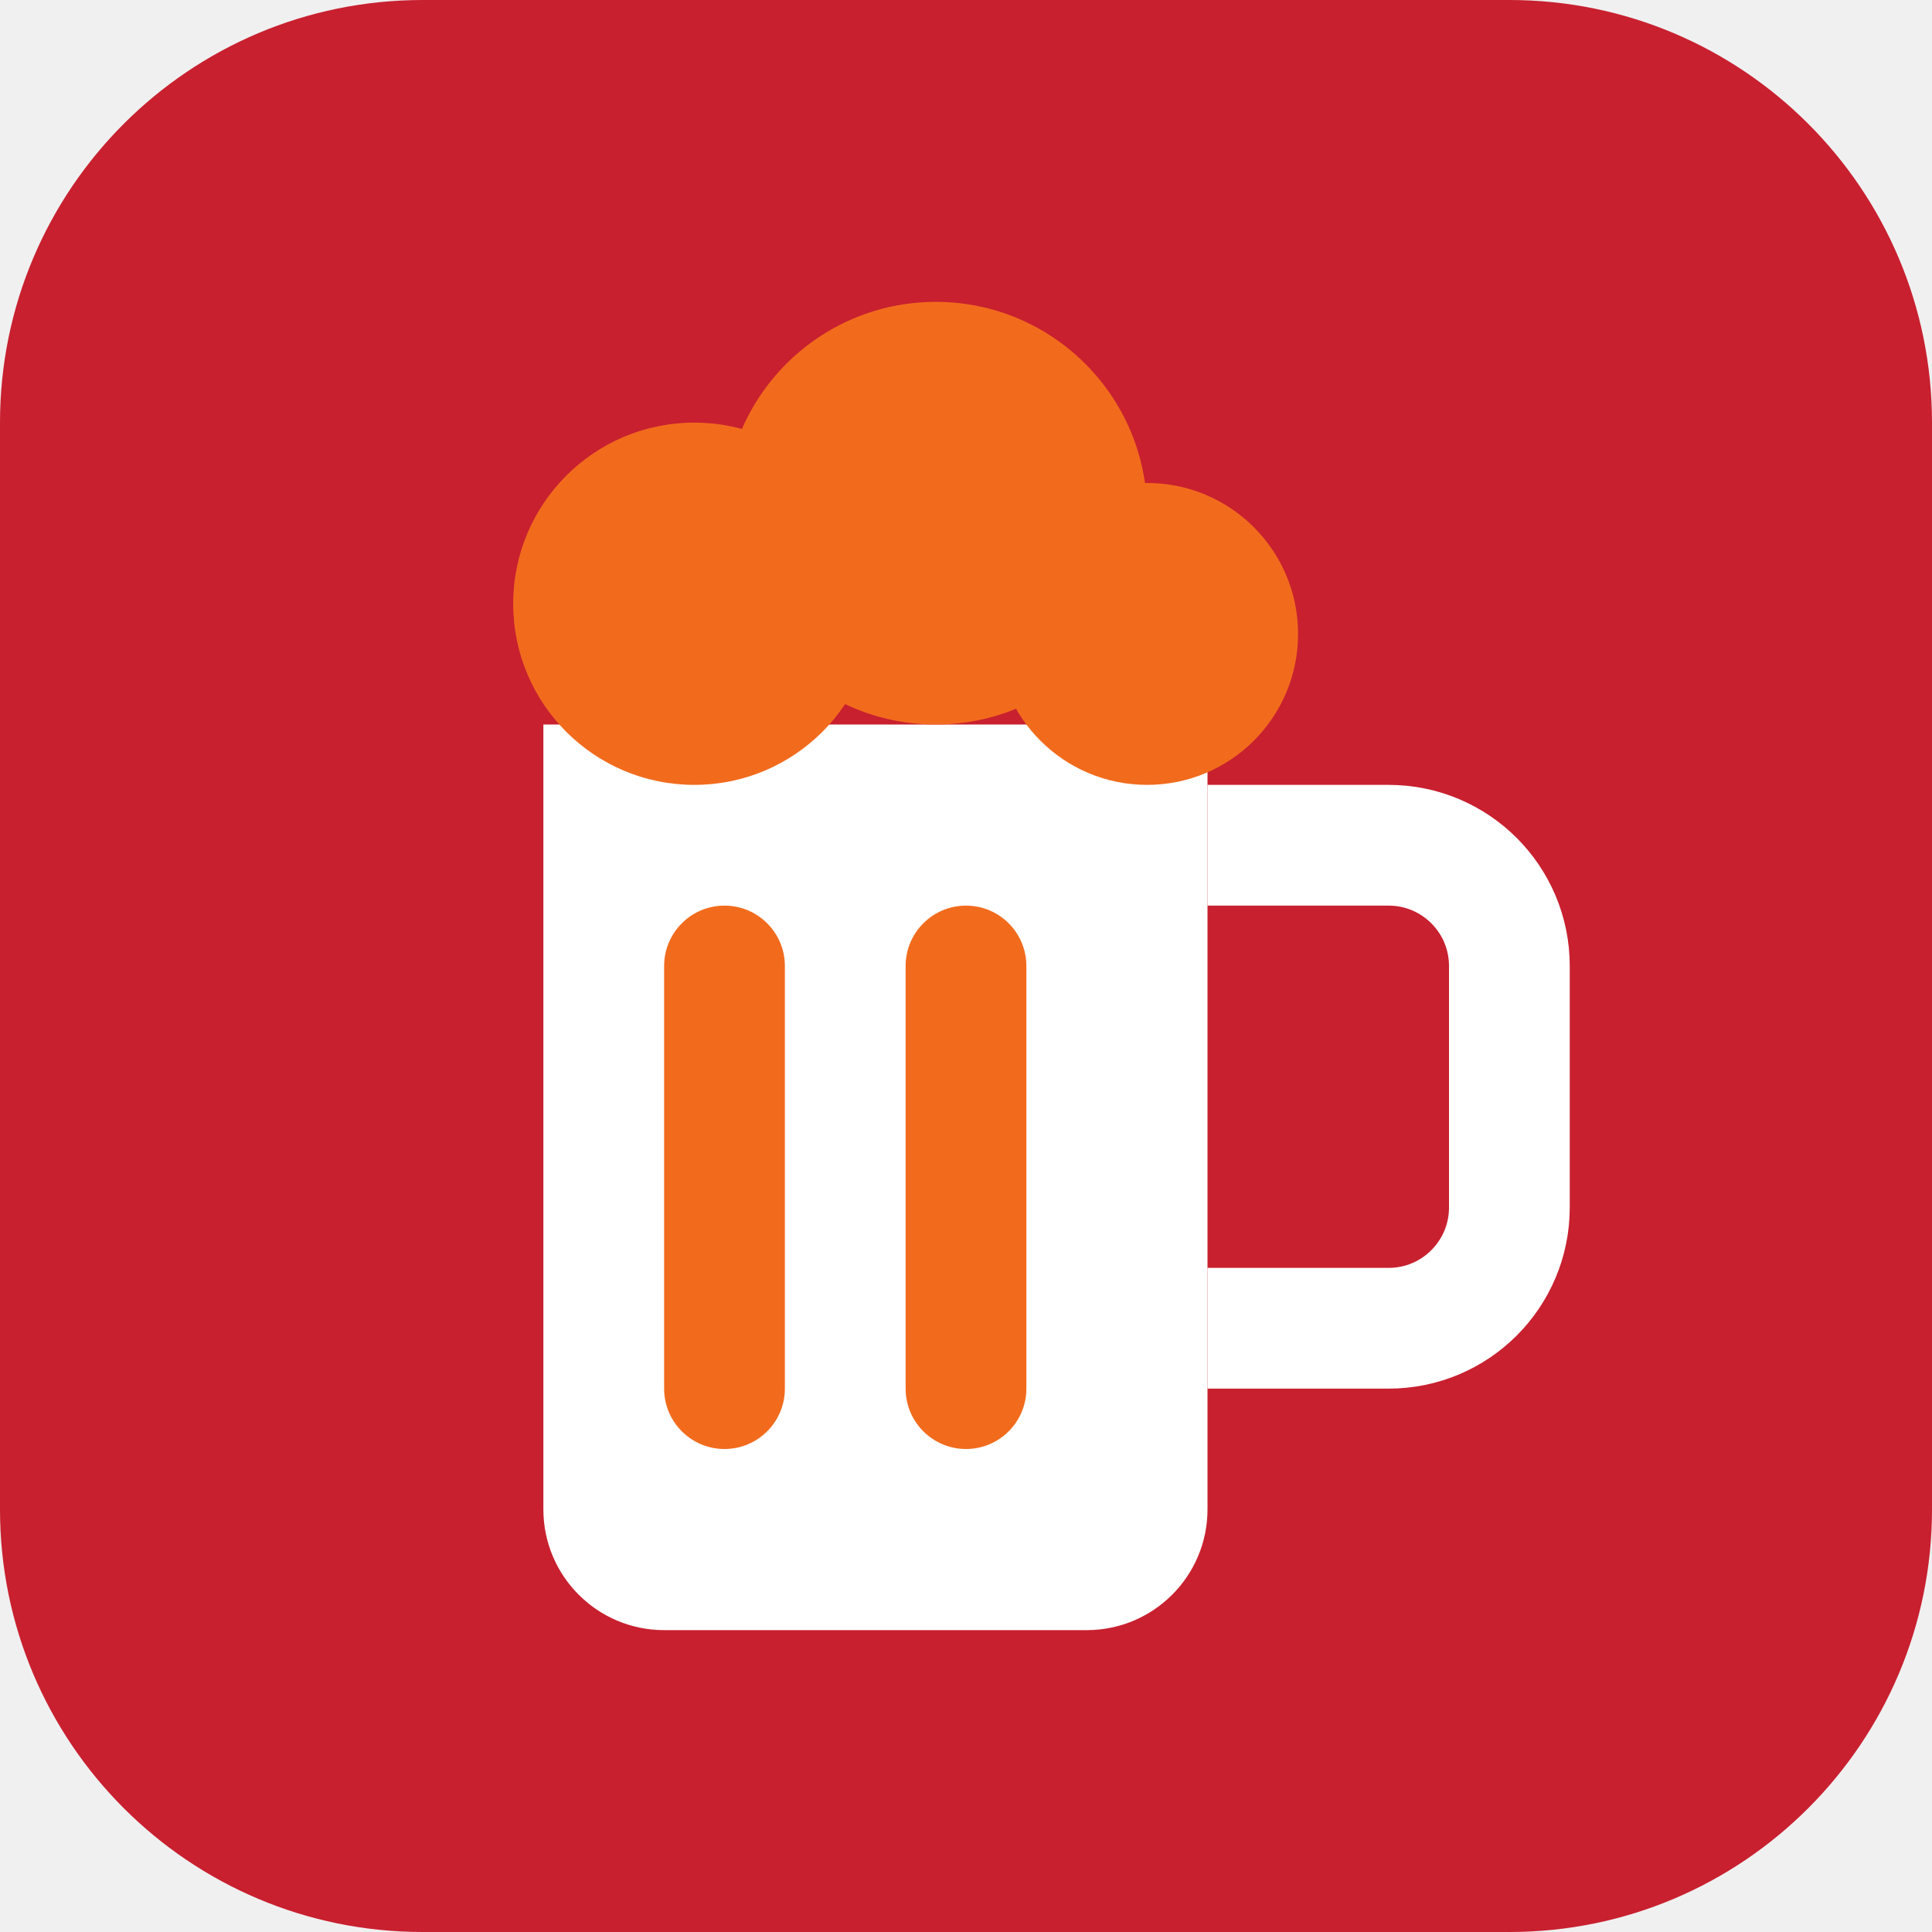
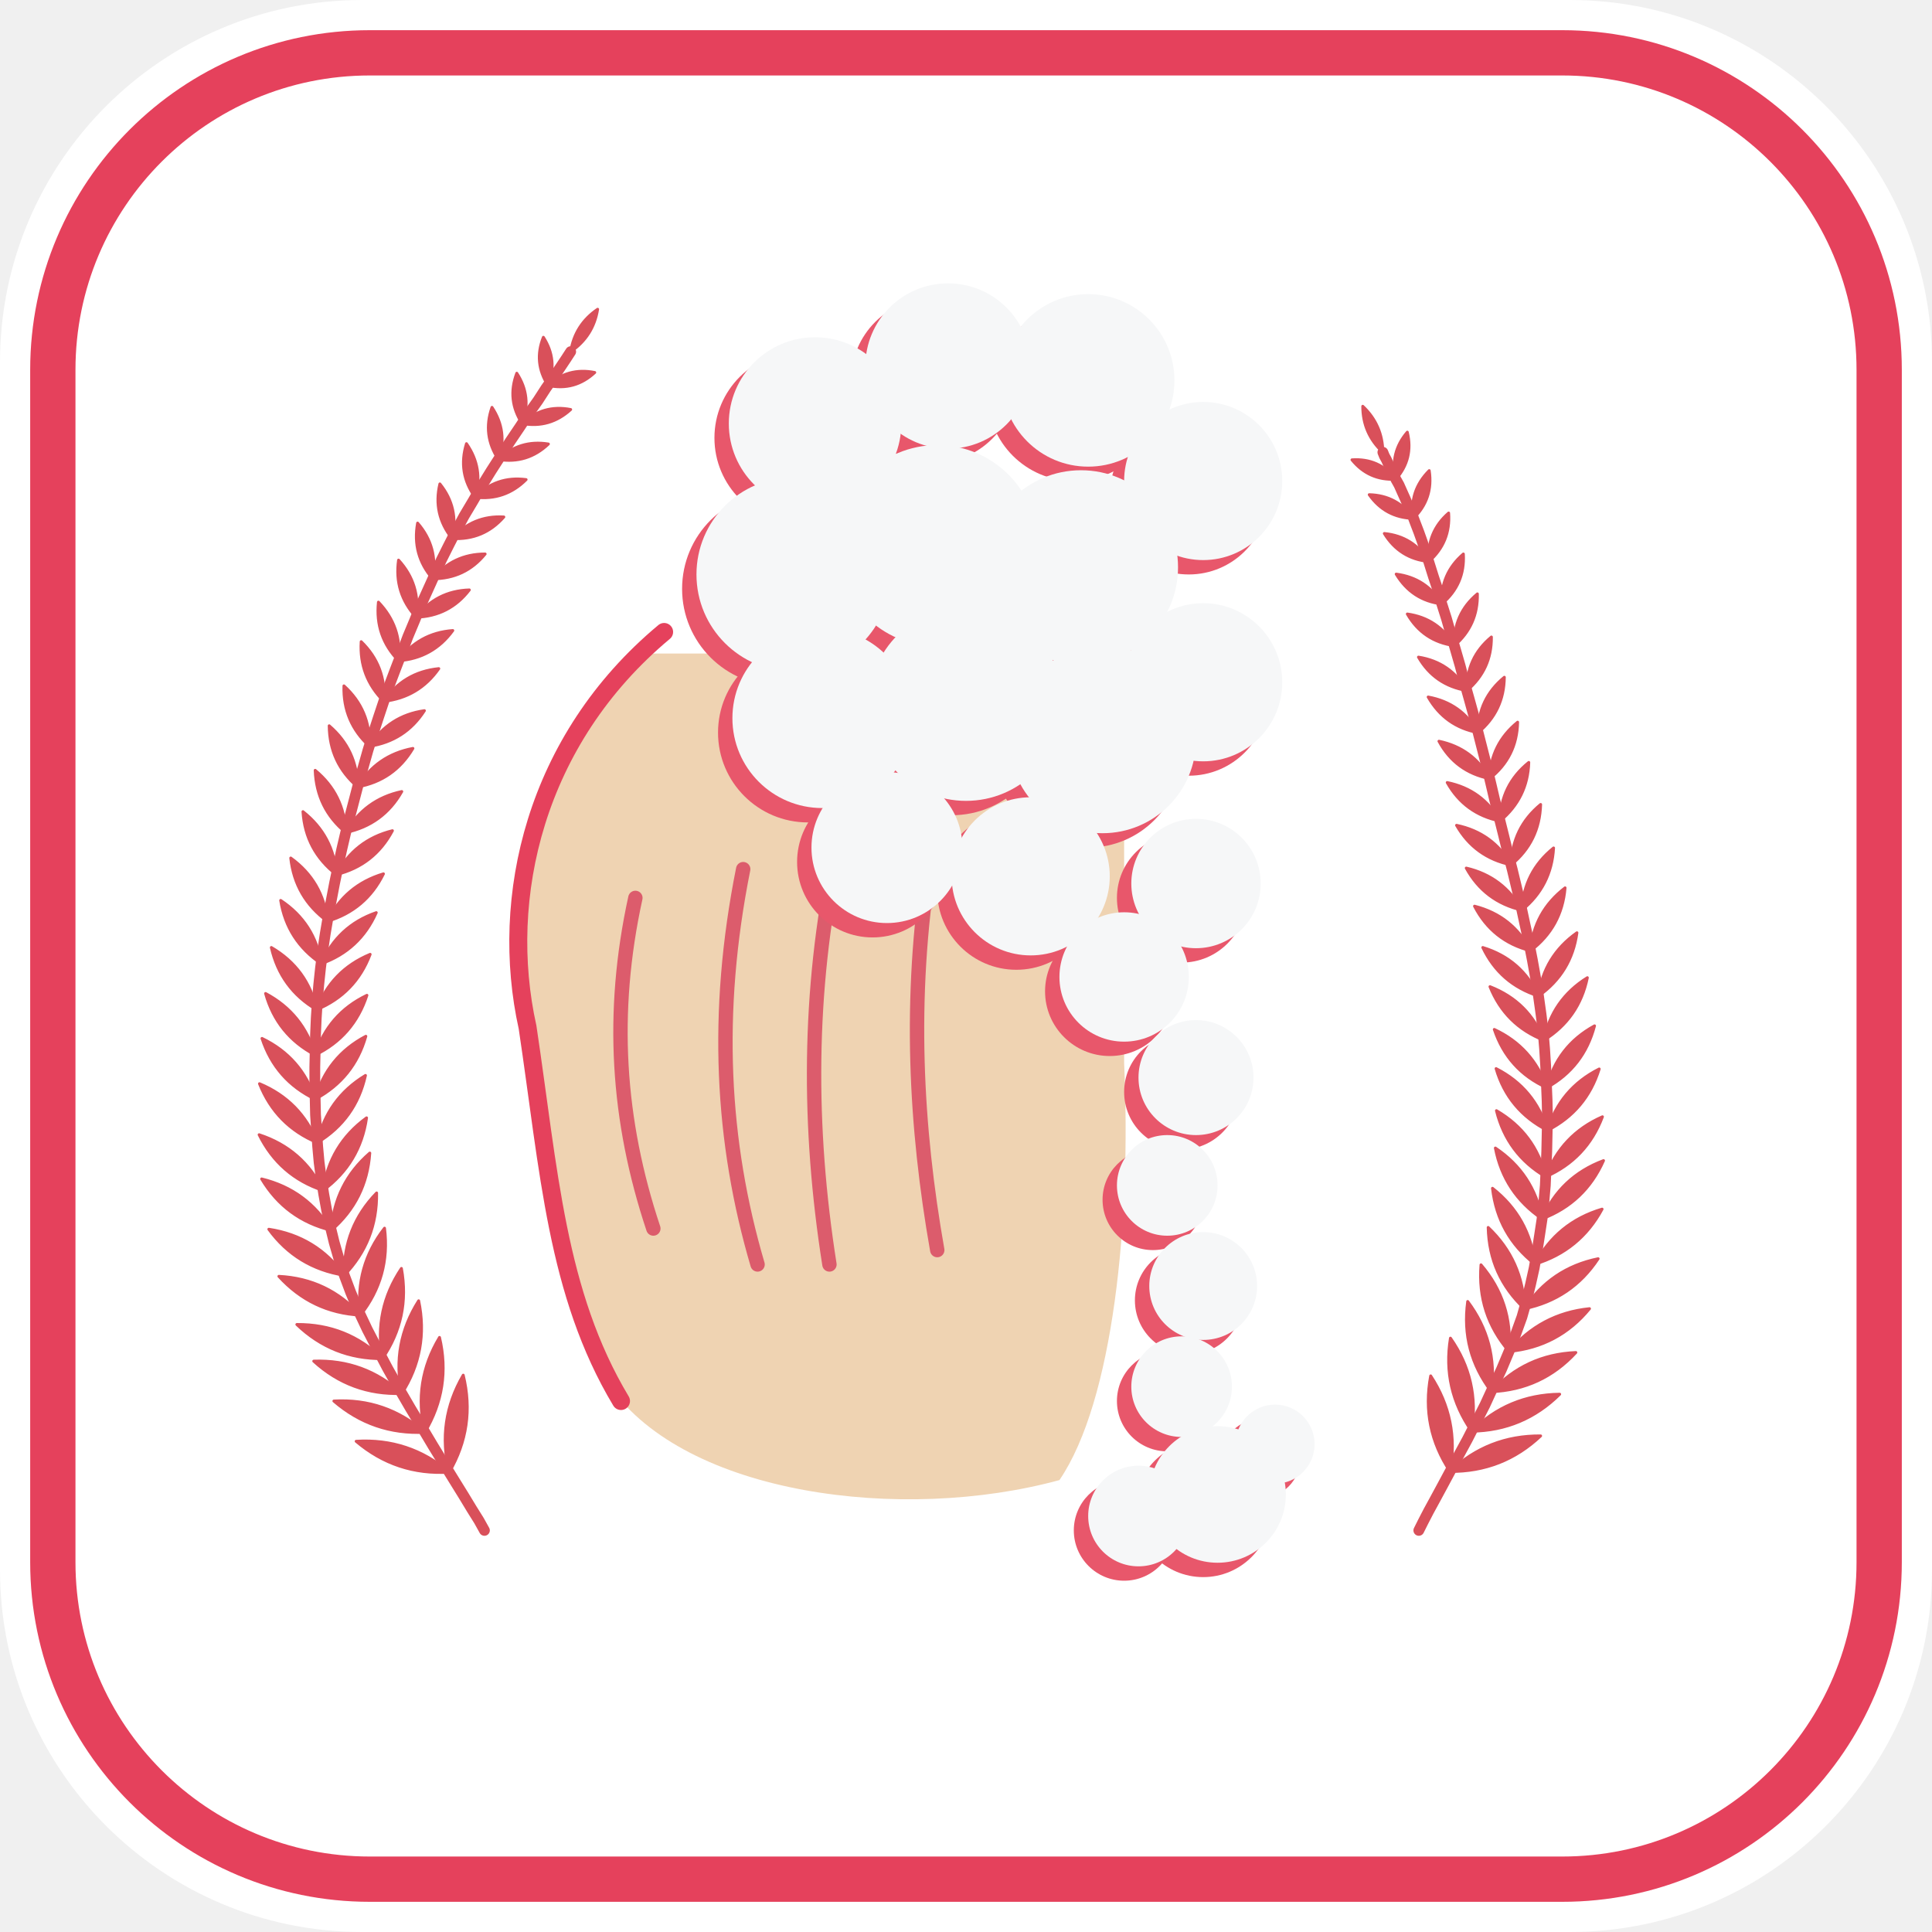
- <svg xmlns="http://www.w3.org/2000/svg" viewBox="0 0 64 64">
-   <rect width="64" height="64" rx="14" fill="#c8202f" />
-   <path d="M18 24h22v26a4 4 0 0 1-4 4H22a4 4 0 0 1-4-4z" fill="#fff" />
-   <path d="M40 28h6a4 4 0 0 1 4 4v8a4 4 0 0 1-4 4h-6" fill="none" stroke="#fff" stroke-width="4" />
-   <circle cx="23" cy="20" r="6" fill="#f26b1d" />
-   <circle cx="31" cy="17" r="7" fill="#f26b1d" />
-   <circle cx="38" cy="21" r="5" fill="#f26b1d" />
-   <rect x="22" y="30" width="4" height="18" rx="2" fill="#f26b1d" />
-   <rect x="30" y="30" width="4" height="18" rx="2" fill="#f26b1d" />
+ <svg xmlns="http://www.w3.org/2000/svg" viewBox="0 0 512 512">
+   <rect width="512" height="512" rx="96" fill="#fff" />
+   <rect x="14" y="14" width="484" height="484" rx="84" fill="none" stroke="#E5415C" stroke-width="12" />
+   <svg x="56" y="62" width="400" height="390" viewBox="170 20 420 400">
+     <g fill="#D9505A" stroke="#D9505A" stroke-linejoin="round">
+       <path d="M246.0 376.0 L244.5 373.3 L242.5 370.1 L240.2 366.3 L237.6 362.1 L234.7 357.4 L231.7 352.5 L228.6 347.3 L225.4 342.0 L222.2 336.5 L219.1 331.0 L216.2 325.5 L213.4 320.1 L210.9 314.8 L208.8 309.8 L207.0 305.0 L205.5 300.4 L204.2 295.9 L203.1 291.4 L202.1 286.9 L201.3 282.5 L200.6 278.1 L200.0 273.6 L199.6 269.2 L199.3 264.8 L199.0 260.4 L198.9 256.0 L198.8 251.5 L198.8 247.1 L198.9 242.5 L199.0 238.0 L199.2 233.4 L199.5 228.8 L199.9 224.1 L200.4 219.4 L201.0 214.7 L201.7 210.0 L202.5 205.3 L203.4 200.6 L204.3 195.9 L205.3 191.1 L206.3 186.5 L207.4 181.8 L208.6 177.2 L209.8 172.6 L211.0 168.0 L212.3 163.5 L213.6 158.9 L215.0 154.4 L216.5 149.8 L218.0 145.3 L219.6 140.7 L221.3 136.2 L223.0 131.8 L224.7 127.3 L226.5 123.0 L228.3 118.6 L230.2 114.4 L232.1 110.2 L234.0 106.0 L236.0 102.0 L238.1 97.9 L240.3 93.8 L242.8 89.6 L245.3 85.3 L247.9 81.1 L250.6 76.9 L253.2 72.9 L255.9 68.9 L258.4 65.1 L260.9 61.6 L263.1 58.2 L265.2 55.2 L267.1 52.4 L268.7 50.0 L270.0 48.0" fill="none" stroke-width="3" stroke-linecap="round" />
+       <path d="M236.2 359.8Q243.6 347.1 240.1 332.8Q232.7 345.5 236.2 359.8ZM236.2 359.8Q225.0 350.3 210.3 351.2Q221.5 360.7 236.2 359.8ZM229.4 348.7Q236.8 336.3 233.5 322.3Q226.1 334.6 229.4 348.7ZM229.4 348.7Q218.5 339.2 204.1 340.0Q215.0 349.4 229.4 348.7ZM223.0 337.9Q230.6 326.0 227.7 312.1Q220.1 324.1 223.0 337.9ZM223.0 337.9Q212.6 328.4 198.5 328.9Q208.9 338.4 223.0 337.9ZM217.6 328.2Q225.4 316.8 222.9 303.1Q215.2 314.6 217.6 328.2ZM217.6 328.2Q207.7 318.6 193.8 318.7Q203.8 328.3 217.6 328.2ZM211.5 316.1Q219.9 305.4 218.2 291.9Q209.9 302.6 211.5 316.1ZM211.5 316.1Q202.4 306.0 188.8 305.3Q198.0 315.4 211.5 316.1ZM207.0 305.0Q216.2 295.4 216.0 282.1Q206.7 291.7 207.0 305.0ZM207.0 305.0Q199.2 294.2 186.0 292.2Q193.8 302.9 207.0 305.0ZM203.4 292.5Q213.2 284.0 214.1 271.0Q204.3 279.5 203.4 292.5ZM203.4 292.5Q196.7 281.3 184.0 278.2Q190.7 289.4 203.4 292.5ZM201.1 281.4Q211.4 273.8 213.2 261.2Q202.9 268.7 201.1 281.4ZM201.1 281.4Q195.5 269.9 183.3 265.9Q189.0 277.4 201.1 281.4ZM199.5 268.1Q210.2 261.6 212.9 249.4Q202.2 255.9 199.5 268.1ZM199.5 268.1Q194.9 256.5 183.4 251.7Q188.0 263.3 199.5 268.1ZM198.9 256.0Q209.7 250.2 213.0 238.5Q202.2 244.2 198.9 256.0ZM198.9 256.0Q195.1 244.4 184.1 239.1Q187.9 250.7 198.9 256.0ZM198.9 243.7Q209.6 238.5 213.3 227.1Q202.5 232.3 198.9 243.7ZM198.9 243.7Q195.6 232.2 185.1 226.6Q188.3 238.1 198.9 243.7ZM199.3 231.1Q210.1 226.6 214.2 215.7Q203.4 220.2 199.3 231.1ZM199.3 231.1Q196.8 219.7 186.7 213.8Q189.3 225.2 199.3 231.1ZM200.6 218.3Q211.3 214.5 215.9 204.1Q205.2 207.8 200.6 218.3ZM200.6 218.3Q198.8 207.0 189.3 200.7Q191.1 211.9 200.6 218.3ZM202.3 206.5Q213.0 203.3 217.9 193.3Q207.2 196.5 202.3 206.5ZM202.3 206.5Q201.1 195.4 192.1 188.9Q193.3 199.9 202.3 206.5ZM204.8 193.5Q215.3 190.9 220.4 181.3Q209.9 183.9 204.8 193.5ZM204.8 193.5Q204.0 182.7 195.5 176.0Q196.2 186.8 204.8 193.5ZM207.4 181.8Q217.8 179.6 223.0 170.4Q212.7 172.6 207.4 181.8ZM207.4 181.8Q207.0 171.2 198.9 164.5Q199.3 175.1 207.4 181.8ZM210.7 169.1Q220.8 167.3 226.1 158.4Q216.0 160.3 210.7 169.1ZM210.7 169.1Q210.6 158.8 202.8 152.1Q202.9 162.4 210.7 169.1ZM214.0 157.8Q223.9 156.3 229.3 147.9Q219.4 149.3 214.0 157.8ZM214.0 157.8Q214.3 147.7 206.9 141.0Q206.6 151.0 214.0 157.8ZM218.0 145.3Q227.7 144.2 233.3 136.2Q223.5 137.2 218.0 145.3ZM218.0 145.3Q218.7 135.5 211.7 128.7Q211.1 138.4 218.0 145.3ZM222.1 134.0Q231.6 133.3 237.2 125.6Q227.7 126.3 222.1 134.0ZM222.1 134.0Q223.1 124.6 216.5 117.7Q215.5 127.2 222.1 134.0ZM227.0 121.9Q236.2 121.6 241.8 114.3Q232.6 114.6 227.0 121.9ZM227.0 121.9Q228.3 112.8 222.1 106.0Q220.8 115.1 227.0 121.9ZM231.6 111.2Q240.6 111.2 246.2 104.3Q237.3 104.3 231.6 111.2ZM231.6 111.2Q233.2 102.4 227.4 95.7Q225.8 104.5 231.6 111.2ZM237.0 100.0Q245.7 100.5 251.4 94.0Q242.8 93.5 237.0 100.0ZM237.0 100.0Q239.0 91.5 233.6 84.8Q231.6 93.2 237.0 100.0ZM243.4 88.5Q251.7 89.5 257.6 83.6Q249.3 82.5 243.4 88.5ZM243.4 88.5Q245.8 80.5 241.0 73.6Q238.5 81.7 243.4 88.5ZM249.9 78.0Q257.9 79.3 263.8 73.7Q255.8 72.4 249.9 78.0ZM249.9 78.0Q252.6 70.3 248.1 63.5Q245.4 71.2 249.9 78.0ZM256.5 68.0Q264.2 69.4 270.0 64.1Q262.3 62.6 256.5 68.0ZM256.5 68.0Q259.3 60.6 255.0 54.0Q252.2 61.4 256.5 68.0ZM263.7 57.4Q271.1 59.0 276.7 53.8Q269.2 52.3 263.7 57.4ZM263.7 57.4Q266.5 50.4 262.4 44.0Q259.6 51.0 263.7 57.4ZM270.0 48.0Q276.3 43.7 277.5 36.2Q271.2 40.5 270.0 48.0Z" stroke-width=".8" />
+       <path d="M506.0 376.0 L507.2 373.6 L508.7 370.7 L510.5 367.4 L512.5 363.7 L514.7 359.6 L517.0 355.3 L519.5 350.7 L521.9 346.0 L524.4 341.1 L526.7 336.1 L529.0 331.2 L531.1 326.2 L533.0 321.3 L534.7 316.6 L536.0 312.0 L537.1 307.5 L538.1 303.0 L538.9 298.4 L539.6 293.9 L540.3 289.3 L540.8 284.6 L541.2 280.0 L541.4 275.3 L541.6 270.6 L541.7 265.9 L541.8 261.1 L541.7 256.4 L541.5 251.6 L541.3 246.8 L541.0 242.0 L540.6 237.2 L540.0 232.3 L539.3 227.3 L538.5 222.3 L537.6 217.3 L536.6 212.2 L535.5 207.2 L534.4 202.1 L533.2 197.1 L532.0 192.1 L530.7 187.1 L529.5 182.2 L528.3 177.4 L527.1 172.7 L526.0 168.0 L524.9 163.4 L523.7 158.7 L522.5 154.0 L521.3 149.3 L520.0 144.6 L518.7 140.0 L517.5 135.4 L516.2 130.9 L514.9 126.5 L513.7 122.3 L512.4 118.2 L511.3 114.3 L510.1 110.7 L509.0 107.2 L508.0 104.0 L507.0 101.0 L506.0 98.2 L505.0 95.6 L504.1 93.2 L503.1 91.0 L502.2 88.9 L501.3 86.9 L500.5 85.1 L499.6 83.5 L498.9 81.9 L498.2 80.5 L497.5 79.2 L497.0 78.1 L496.4 77.0 L496.0 76.0" fill="none" stroke-width="3" stroke-linecap="round" />
+       <path d="M514.7 359.6Q529.3 359.7 539.9 349.7Q525.3 349.6 514.7 359.6ZM514.7 359.6Q517.3 345.2 509.3 333.0Q506.6 347.4 514.7 359.6ZM520.7 348.4Q535.0 348.2 545.2 338.1Q530.8 338.3 520.7 348.4ZM520.7 348.4Q523.0 334.2 514.8 322.5Q512.5 336.6 520.7 348.4ZM526.2 337.4Q540.2 336.8 549.7 326.5Q535.7 327.1 526.2 337.4ZM526.2 337.4Q528.0 323.5 519.6 312.3Q517.7 326.2 526.2 337.4ZM531.1 326.2Q544.8 324.9 553.5 314.3Q539.9 315.7 531.1 326.2ZM531.1 326.2Q532.2 312.5 523.3 302.1Q522.2 315.8 531.1 326.2ZM535.4 314.3Q548.5 311.6 555.9 300.4Q542.7 303.1 535.4 314.3ZM535.4 314.3Q535.0 300.9 525.3 291.7Q525.6 305.1 535.4 314.3ZM538.3 301.9Q550.8 298.1 557.0 286.6Q544.5 290.3 538.3 301.9ZM538.3 301.9Q536.8 288.9 526.5 280.8Q528.0 293.8 538.3 301.9ZM540.3 289.3Q552.2 284.8 557.4 273.1Q545.4 277.6 540.3 289.3ZM540.3 289.3Q537.9 276.7 527.3 269.6Q529.7 282.1 540.3 289.3ZM541.3 277.6Q552.7 272.6 557.1 260.9Q545.7 265.9 541.3 277.6ZM541.3 277.6Q538.4 265.5 527.6 259.2Q530.6 271.3 541.3 277.6ZM541.8 264.7Q552.6 259.2 556.2 247.6Q545.3 253.1 541.8 264.7ZM541.8 264.7Q538.3 253.0 527.5 247.5Q530.9 259.1 541.8 264.7ZM541.6 252.8Q551.9 247.1 554.9 235.6Q544.5 241.3 541.6 252.8ZM541.6 252.8Q537.7 241.6 527.0 236.6Q530.8 247.9 541.6 252.8ZM540.8 239.6Q550.6 233.5 552.9 222.2Q543.1 228.3 540.8 239.6ZM540.8 239.6Q536.6 228.9 525.8 224.7Q530.1 235.4 540.8 239.6ZM539.3 227.3Q548.5 220.8 550.0 209.7Q540.8 216.2 539.3 227.3ZM539.3 227.3Q534.6 217.1 523.8 213.8Q528.6 223.9 539.3 227.3ZM537.1 214.7Q545.8 208.1 546.7 197.2Q538.0 203.9 537.1 214.7ZM537.1 214.7Q532.1 205.0 521.5 202.3Q526.5 212.0 537.1 214.7ZM534.7 203.4Q542.9 196.7 543.5 186.1Q535.2 192.8 534.7 203.4ZM534.7 203.4Q529.5 194.1 519.2 191.7Q524.3 201.0 534.7 203.4ZM531.7 190.8Q539.6 184.3 539.9 174.0Q532.0 180.5 531.7 190.8ZM531.7 190.8Q526.6 181.9 516.5 179.8Q521.6 188.7 531.7 190.8ZM528.6 178.6Q536.3 172.2 536.6 162.3Q528.8 168.6 528.6 178.6ZM528.6 178.6Q523.7 169.9 513.9 167.9Q518.8 176.6 528.6 178.6ZM525.7 166.8Q533.3 160.8 533.5 151.1Q526.0 157.2 525.7 166.8ZM525.7 166.8Q521.1 158.4 511.6 156.4Q516.2 164.9 525.7 166.8ZM522.5 154.0Q529.7 148.0 529.8 138.6Q522.5 144.6 522.5 154.0ZM522.5 154.0Q517.9 145.8 508.6 144.1Q513.3 152.3 522.5 154.0ZM519.4 142.3Q526.3 136.4 526.2 127.4Q519.2 133.2 519.4 142.3ZM519.4 142.3Q514.8 134.4 505.9 133.0Q510.4 140.8 519.4 142.3ZM515.9 129.8Q522.5 124.1 522.3 115.4Q515.6 121.0 515.9 129.8ZM515.9 129.8Q511.4 122.2 502.8 121.0Q507.2 128.6 515.9 129.8ZM512.4 118.2Q518.9 112.7 518.4 104.3Q512.0 109.8 512.4 118.2ZM512.4 118.2Q508.1 111.0 499.7 109.9Q504.1 117.2 512.4 118.2ZM508.8 106.4Q514.9 101.0 514.3 92.9Q508.2 98.2 508.8 106.4ZM508.8 106.4Q504.5 99.4 496.4 98.6Q500.7 105.6 508.8 106.4ZM504.5 94.4Q510.1 88.9 508.9 81.1Q503.3 86.7 504.5 94.4ZM504.5 94.4Q500.0 88.0 492.2 87.8Q496.7 94.2 504.5 94.4ZM499.6 83.5Q504.6 77.8 502.8 70.4Q497.9 76.1 499.6 83.5ZM499.6 83.5Q494.9 77.6 487.4 78.1Q492.1 83.9 499.6 83.5ZM496.0 76.0Q495.9 68.4 490.4 63.2Q490.4 70.8 496.0 76.0Z" stroke-width=".8" />
+     </g>
+     <path d="M290 132C262 156 252 190 257 218C262 262 262 300 281 336C302 366 362 374 406 362C421 340 426 290 424 246L424 132Z" fill="#EFD3B2" />
+     <path d="M296 126C260 156 250 200 258 236C264 276 266 310 284 340" fill="none" stroke="#E5415C" stroke-width="5" stroke-linecap="round" />
+     <path d="M288 200C281 232 283 262 293 292" fill="none" stroke="#DC5C6C" stroke-width="4" stroke-linecap="round" />
+     <path d="M318 192C310 232 312 268 322 302" fill="none" stroke="#DC5C6C" stroke-width="4" stroke-linecap="round" />
+     <path d="M344 188C336 226 336 264 342 302" fill="none" stroke="#DC5C6C" stroke-width="4" stroke-linecap="round" />
+     <path d="M370 190C364 228 366 264 372 298" fill="none" stroke="#DC5C6C" stroke-width="4" stroke-linecap="round" />
+     <circle cx="334.0" cy="72.0" r="24" fill="#E8576B" />
+     <circle cx="371.0" cy="56.0" r="23" fill="#E8576B" />
+     <circle cx="410.0" cy="60.0" r="24" fill="#E8576B" />
+     <circle cx="442.0" cy="88.0" r="22" fill="#E8576B" />
+     <circle cx="328.0" cy="114.0" r="27" fill="#E8576B" />
+     <circle cx="368.0" cy="106.0" r="28" fill="#E8576B" />
+     <circle cx="408.0" cy="112.0" r="27" fill="#E8576B" />
+     <circle cx="442.0" cy="144.0" r="22" fill="#E8576B" />
+     <circle cx="336.0" cy="154.0" r="25" fill="#E8576B" />
+     <circle cx="376.0" cy="150.0" r="27" fill="#E8576B" />
+     <circle cx="414.0" cy="160.0" r="26" fill="#E8576B" />
+     <circle cx="440.0" cy="200.0" r="18" fill="#E8576B" />
+     <circle cx="354.0" cy="190.0" r="21" fill="#E8576B" />
+     <circle cx="394.0" cy="198.0" r="22" fill="#E8576B" />
+     <circle cx="420.0" cy="226.0" r="18" fill="#E8576B" />
+     <circle cx="440.0" cy="254.0" r="16" fill="#E8576B" />
+     <circle cx="432.0" cy="284.0" r="14" fill="#E8576B" />
+     <circle cx="442.0" cy="312.0" r="15" fill="#E8576B" />
+     <circle cx="436.0" cy="340.0" r="14" fill="#E8576B" />
+     <circle cx="446.0" cy="370.0" r="19" fill="#E8576B" />
+     <circle cx="424.0" cy="376.0" r="14" fill="#E8576B" />
+     <circle cx="462.0" cy="356.0" r="11" fill="#E8576B" />
+     <circle cx="338.0" cy="68.0" r="24" fill="#F6F7F8" />
+     <circle cx="375.0" cy="52.0" r="23" fill="#F6F7F8" />
+     <circle cx="414.0" cy="56.0" r="24" fill="#F6F7F8" />
+     <circle cx="446.0" cy="84.0" r="22" fill="#F6F7F8" />
+     <circle cx="332.0" cy="110.0" r="27" fill="#F6F7F8" />
+     <circle cx="372.0" cy="102.0" r="28" fill="#F6F7F8" />
+     <circle cx="412.0" cy="108.0" r="27" fill="#F6F7F8" />
+     <circle cx="446.0" cy="140.0" r="22" fill="#F6F7F8" />
+     <circle cx="340.0" cy="150.0" r="25" fill="#F6F7F8" />
+     <circle cx="380.0" cy="146.0" r="27" fill="#F6F7F8" />
+     <circle cx="418.0" cy="156.0" r="26" fill="#F6F7F8" />
+     <circle cx="444.0" cy="196.0" r="18" fill="#F6F7F8" />
+     <circle cx="358.0" cy="186.0" r="21" fill="#F6F7F8" />
+     <circle cx="398.0" cy="194.0" r="22" fill="#F6F7F8" />
+     <circle cx="424.0" cy="222.0" r="18" fill="#F6F7F8" />
+     <circle cx="444.0" cy="250.0" r="16" fill="#F6F7F8" />
+     <circle cx="436.0" cy="280.0" r="14" fill="#F6F7F8" />
+     <circle cx="446.0" cy="308.0" r="15" fill="#F6F7F8" />
+     <circle cx="440.0" cy="336.0" r="14" fill="#F6F7F8" />
+     <circle cx="450.0" cy="366.0" r="19" fill="#F6F7F8" />
+     <circle cx="428.0" cy="372.0" r="14" fill="#F6F7F8" />
+     <circle cx="466.0" cy="352.0" r="11" fill="#F6F7F8" />
+   </svg>
</svg>
